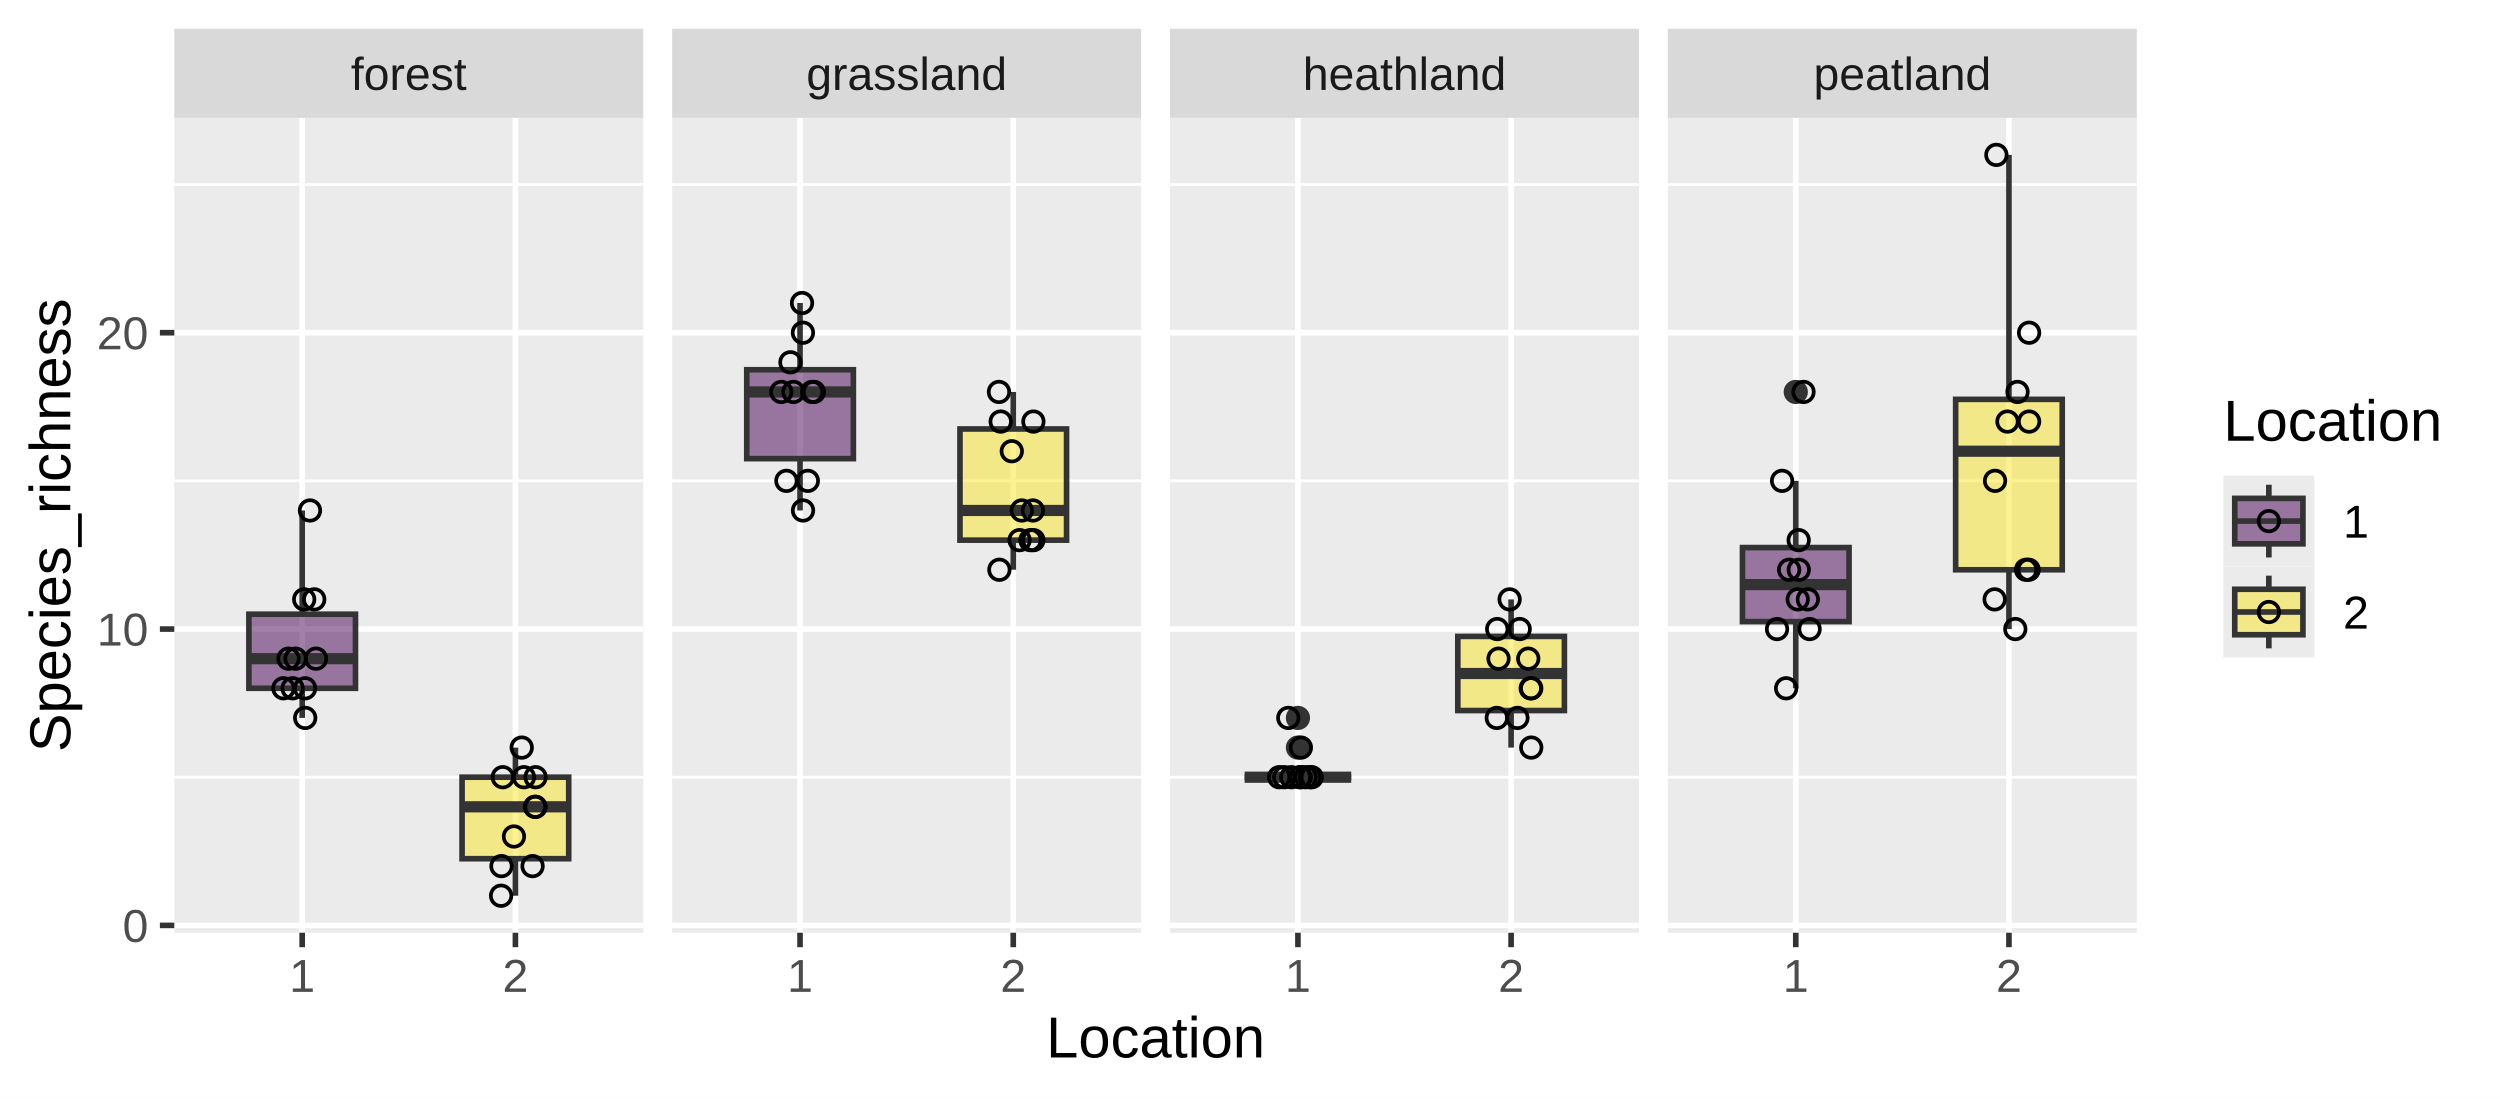
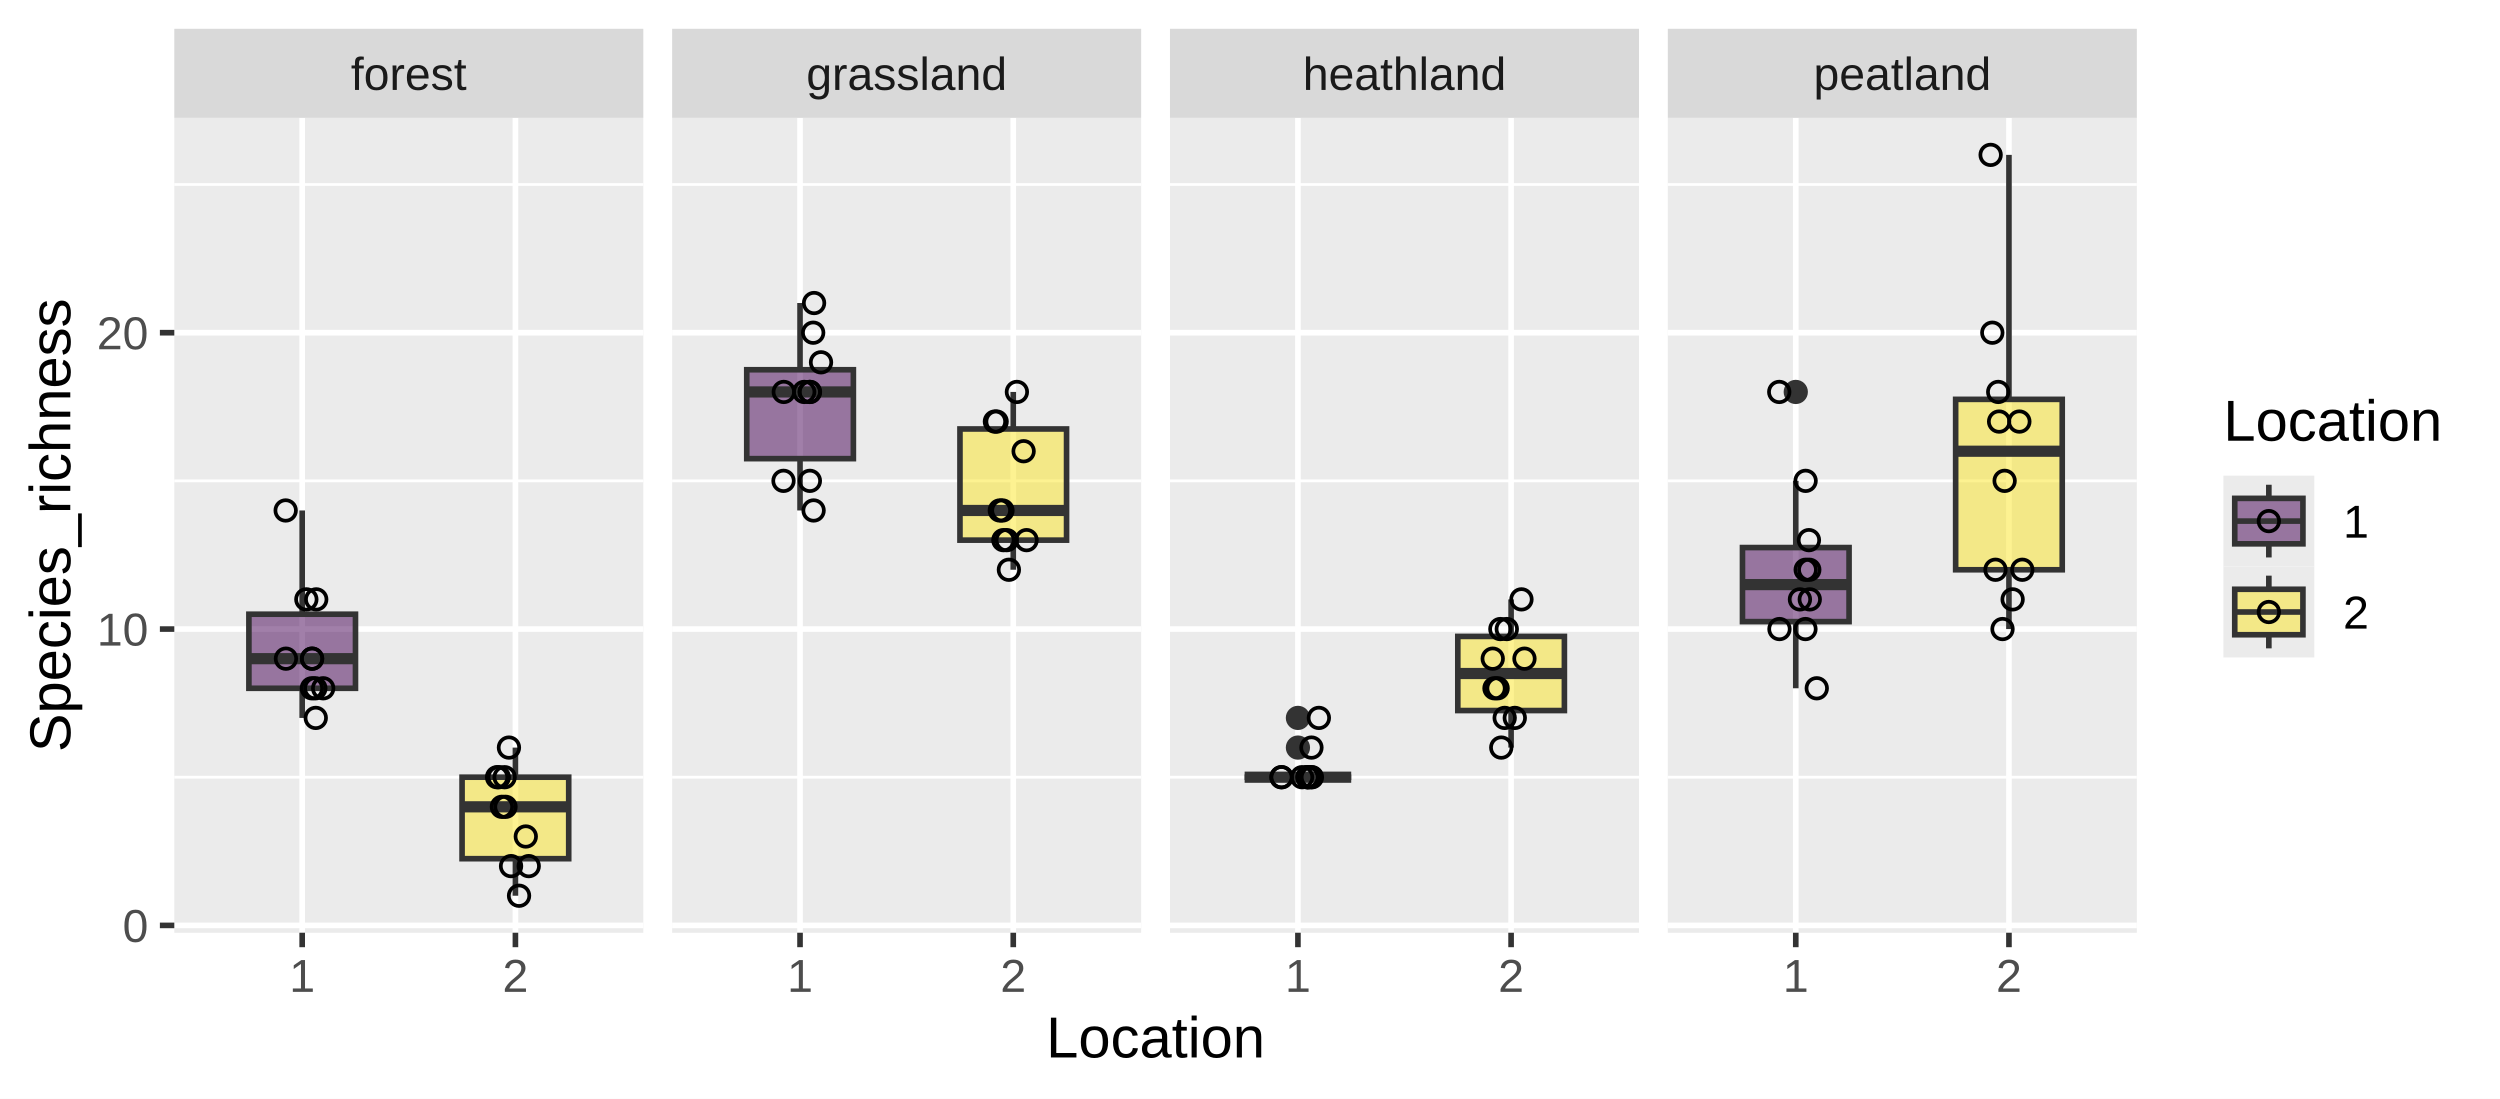
<svg xmlns="http://www.w3.org/2000/svg" width="475.20pt" height="208.80pt" viewBox="0 0 475.20 208.80">
  <g class="svglite">
    <defs>
      <style type="text/css">
    .svglite line, .svglite polyline, .svglite polygon, .svglite path, .svglite rect, .svglite circle {
      fill: none;
      stroke: #000000;
      stroke-linecap: round;
      stroke-linejoin: round;
      stroke-miterlimit: 10.00;
    }
    .svglite text {
      white-space: pre;
    }
    .svglite g.glyphgroup path {
      fill: inherit;
      stroke: none;
    }
  </style>
    </defs>
    <rect width="100%" height="100%" style="stroke: none; fill: #FFFFFF;" />
    <defs>
      <clipPath id="cpMC4wMHw0NzUuMjB8MC4wMHwyMDguODA=">
        <rect x="0.00" y="0.00" width="475.20" height="208.80" />
      </clipPath>
    </defs>
    <g clip-path="url(#cpMC4wMHw0NzUuMjB8MC4wMHwyMDguODA=)">
      <rect x="0" y="0.00" width="475.20" height="208.80" style="stroke-width: 1.07; stroke: #FFFFFF; fill: #FFFFFF;" />
    </g>
    <defs>
      <clipPath id="cpMzMuMTN8MTIyLjI4fDIyLjQwfDE3Ny4zMA==">
        <rect x="33.13" y="22.40" width="89.15" height="154.91" />
      </clipPath>
    </defs>
    <g clip-path="url(#cpMzMuMTN8MTIyLjI4fDIyLjQwfDE3Ny4zMA==)">
      <rect x="33.13" y="22.40" width="89.15" height="154.91" style="stroke-width: 1.07; stroke: none; fill: #EBEBEB;" />
      <polyline points="33.13,147.73 122.28,147.73 " style="stroke-width: 0.53; stroke: #FFFFFF; stroke-linecap: butt;" />
      <polyline points="33.13,91.40 122.28,91.40 " style="stroke-width: 0.53; stroke: #FFFFFF; stroke-linecap: butt;" />
      <polyline points="33.13,35.07 122.28,35.07 " style="stroke-width: 0.53; stroke: #FFFFFF; stroke-linecap: butt;" />
      <polyline points="33.13,175.90 122.28,175.90 " style="stroke-width: 1.07; stroke: #FFFFFF; stroke-linecap: butt;" />
      <polyline points="33.13,119.57 122.28,119.57 " style="stroke-width: 1.07; stroke: #FFFFFF; stroke-linecap: butt;" />
      <polyline points="33.13,63.24 122.28,63.24 " style="stroke-width: 1.07; stroke: #FFFFFF; stroke-linecap: butt;" />
      <polyline points="57.44,177.30 57.44,22.40 " style="stroke-width: 1.07; stroke: #FFFFFF; stroke-linecap: butt;" />
      <polyline points="97.97,177.30 97.97,22.40 " style="stroke-width: 1.07; stroke: #FFFFFF; stroke-linecap: butt;" />
      <line x1="57.44" y1="116.75" x2="57.44" y2="97.03" style="stroke-width: 1.07; stroke: #333333; stroke-linecap: butt;" />
      <line x1="57.44" y1="130.83" x2="57.44" y2="136.46" style="stroke-width: 1.07; stroke: #333333; stroke-linecap: butt;" />
      <polygon points="47.31,116.75 47.31,130.83 67.57,130.83 67.57,116.75 47.31,116.75 " style="stroke-width: 1.07; stroke: #333333; stroke-linecap: butt; stroke-linejoin: miter; fill: #440154; fill-opacity: 0.50;" />
      <line x1="47.31" y1="125.20" x2="67.57" y2="125.20" style="stroke-width: 2.13; stroke: #333333; stroke-linecap: butt; stroke-linejoin: miter;" />
      <line x1="97.97" y1="147.73" x2="97.97" y2="142.10" style="stroke-width: 1.07; stroke: #333333; stroke-linecap: butt;" />
      <line x1="97.97" y1="163.22" x2="97.97" y2="170.26" style="stroke-width: 1.07; stroke: #333333; stroke-linecap: butt;" />
      <polygon points="87.83,147.73 87.83,163.22 108.10,163.22 108.10,147.73 87.83,147.73 " style="stroke-width: 1.07; stroke: #333333; stroke-linecap: butt; stroke-linejoin: miter; fill: #FDE725; fill-opacity: 0.50;" />
      <line x1="87.83" y1="153.36" x2="108.10" y2="153.36" style="stroke-width: 2.13; stroke: #333333; stroke-linecap: butt; stroke-linejoin: miter;" />
-       <circle cx="59.73" cy="113.93" r="1.95" style="stroke-width: 0.71;" />
-       <circle cx="60.07" cy="125.20" r="1.95" style="stroke-width: 0.71;" />
-       <circle cx="57.82" cy="113.93" r="1.95" style="stroke-width: 0.71;" />
-       <circle cx="58.92" cy="97.03" r="1.95" style="stroke-width: 0.71;" />
-       <circle cx="54.84" cy="125.20" r="1.95" style="stroke-width: 0.71;" />
-       <circle cx="55.62" cy="130.83" r="1.95" style="stroke-width: 0.71;" />
-       <circle cx="57.99" cy="130.83" r="1.95" style="stroke-width: 0.71;" />
-       <circle cx="56.18" cy="125.20" r="1.95" style="stroke-width: 0.71;" />
-       <circle cx="58.01" cy="136.46" r="1.95" style="stroke-width: 0.71;" />
-       <circle cx="53.88" cy="130.83" r="1.95" style="stroke-width: 0.71;" />
-       <circle cx="95.57" cy="147.73" r="1.95" style="stroke-width: 0.71;" />
-       <circle cx="99.59" cy="147.73" r="1.95" style="stroke-width: 0.71;" />
-       <circle cx="101.70" cy="153.36" r="1.95" style="stroke-width: 0.71;" />
-       <circle cx="101.80" cy="147.73" r="1.95" style="stroke-width: 0.71;" />
-       <circle cx="95.25" cy="170.26" r="1.95" style="stroke-width: 0.71;" />
-       <circle cx="97.69" cy="159.00" r="1.95" style="stroke-width: 0.71;" />
-       <circle cx="95.32" cy="164.63" r="1.95" style="stroke-width: 0.71;" />
-       <circle cx="101.23" cy="164.63" r="1.95" style="stroke-width: 0.71;" />
-       <circle cx="99.17" cy="142.10" r="1.95" style="stroke-width: 0.71;" />
-       <circle cx="101.79" cy="153.36" r="1.95" style="stroke-width: 0.71;" />
+       <circle cx="58.23" cy="113.93" r="1.95" style="stroke-width: 0.71;" />
+       <circle cx="54.35" cy="125.20" r="1.95" style="stroke-width: 0.71;" />
+       <circle cx="60.11" cy="113.93" r="1.95" style="stroke-width: 0.71;" />
+       <circle cx="54.30" cy="97.03" r="1.95" style="stroke-width: 0.71;" />
+       <circle cx="59.31" cy="125.20" r="1.95" style="stroke-width: 0.71;" />
+       <circle cx="61.43" cy="130.83" r="1.95" style="stroke-width: 0.71;" />
+       <circle cx="59.94" cy="130.83" r="1.95" style="stroke-width: 0.71;" />
+       <circle cx="59.33" cy="125.20" r="1.95" style="stroke-width: 0.71;" />
+       <circle cx="60.02" cy="136.46" r="1.95" style="stroke-width: 0.71;" />
+       <circle cx="59.28" cy="130.83" r="1.95" style="stroke-width: 0.71;" />
+       <circle cx="94.48" cy="147.73" r="1.95" style="stroke-width: 0.71;" />
+       <circle cx="95.92" cy="147.73" r="1.95" style="stroke-width: 0.71;" />
+       <circle cx="95.40" cy="153.36" r="1.95" style="stroke-width: 0.71;" />
+       <circle cx="94.81" cy="147.73" r="1.95" style="stroke-width: 0.71;" />
+       <circle cx="98.66" cy="170.26" r="1.95" style="stroke-width: 0.71;" />
+       <circle cx="99.94" cy="159.00" r="1.95" style="stroke-width: 0.71;" />
+       <circle cx="97.14" cy="164.63" r="1.95" style="stroke-width: 0.71;" />
+       <circle cx="100.50" cy="164.63" r="1.95" style="stroke-width: 0.71;" />
+       <circle cx="96.74" cy="142.10" r="1.95" style="stroke-width: 0.71;" />
+       <circle cx="96.09" cy="153.36" r="1.95" style="stroke-width: 0.71;" />
    </g>
    <g clip-path="url(#cpMC4wMHw0NzUuMjB8MC4wMHwyMDguODA=)">
</g>
    <defs>
      <clipPath id="cpMTI3Ljc2fDIxNi45MXwyMi40MHwxNzcuMzA=">
        <rect x="127.76" y="22.40" width="89.15" height="154.91" />
      </clipPath>
    </defs>
    <g clip-path="url(#cpMTI3Ljc2fDIxNi45MXwyMi40MHwxNzcuMzA=)">
      <rect x="127.76" y="22.40" width="89.15" height="154.91" style="stroke-width: 1.07; stroke: none; fill: #EBEBEB;" />
      <polyline points="127.76,147.73 216.91,147.73 " style="stroke-width: 0.53; stroke: #FFFFFF; stroke-linecap: butt;" />
      <polyline points="127.76,91.40 216.91,91.40 " style="stroke-width: 0.53; stroke: #FFFFFF; stroke-linecap: butt;" />
      <polyline points="127.76,35.07 216.91,35.07 " style="stroke-width: 0.53; stroke: #FFFFFF; stroke-linecap: butt;" />
      <polyline points="127.76,175.90 216.91,175.90 " style="stroke-width: 1.07; stroke: #FFFFFF; stroke-linecap: butt;" />
      <polyline points="127.76,119.57 216.91,119.57 " style="stroke-width: 1.07; stroke: #FFFFFF; stroke-linecap: butt;" />
      <polyline points="127.76,63.24 216.91,63.24 " style="stroke-width: 1.07; stroke: #FFFFFF; stroke-linecap: butt;" />
      <polyline points="152.07,177.30 152.07,22.40 " style="stroke-width: 1.07; stroke: #FFFFFF; stroke-linecap: butt;" />
      <polyline points="192.60,177.30 192.60,22.40 " style="stroke-width: 1.07; stroke: #FFFFFF; stroke-linecap: butt;" />
      <line x1="152.07" y1="70.28" x2="152.07" y2="57.60" style="stroke-width: 1.07; stroke: #333333; stroke-linecap: butt;" />
      <line x1="152.07" y1="87.18" x2="152.07" y2="97.03" style="stroke-width: 1.07; stroke: #333333; stroke-linecap: butt;" />
      <polygon points="141.94,70.28 141.94,87.18 162.21,87.18 162.21,70.28 141.94,70.28 " style="stroke-width: 1.07; stroke: #333333; stroke-linecap: butt; stroke-linejoin: miter; fill: #440154; fill-opacity: 0.50;" />
      <line x1="141.94" y1="74.50" x2="162.21" y2="74.50" style="stroke-width: 2.13; stroke: #333333; stroke-linecap: butt; stroke-linejoin: miter;" />
      <line x1="192.60" y1="81.54" x2="192.60" y2="74.50" style="stroke-width: 1.07; stroke: #333333; stroke-linecap: butt;" />
      <line x1="192.60" y1="102.67" x2="192.60" y2="108.30" style="stroke-width: 1.07; stroke: #333333; stroke-linecap: butt;" />
      <polygon points="182.47,81.54 182.47,102.67 202.73,102.67 202.73,81.54 182.47,81.54 " style="stroke-width: 1.07; stroke: #333333; stroke-linecap: butt; stroke-linejoin: miter; fill: #FDE725; fill-opacity: 0.50;" />
      <line x1="182.47" y1="97.03" x2="202.73" y2="97.03" style="stroke-width: 2.13; stroke: #333333; stroke-linecap: butt; stroke-linejoin: miter;" />
-       <circle cx="154.37" cy="74.50" r="1.95" style="stroke-width: 0.71;" />
-       <circle cx="154.70" cy="74.50" r="1.95" style="stroke-width: 0.71;" />
-       <circle cx="152.45" cy="57.60" r="1.95" style="stroke-width: 0.71;" />
-       <circle cx="153.55" cy="91.40" r="1.95" style="stroke-width: 0.71;" />
-       <circle cx="149.48" cy="91.40" r="1.95" style="stroke-width: 0.71;" />
-       <circle cx="150.25" cy="68.87" r="1.95" style="stroke-width: 0.71;" />
-       <circle cx="152.62" cy="63.24" r="1.95" style="stroke-width: 0.71;" />
-       <circle cx="150.81" cy="74.50" r="1.95" style="stroke-width: 0.71;" />
-       <circle cx="152.64" cy="97.03" r="1.95" style="stroke-width: 0.71;" />
-       <circle cx="148.51" cy="74.50" r="1.95" style="stroke-width: 0.71;" />
-       <circle cx="190.21" cy="80.13" r="1.95" style="stroke-width: 0.71;" />
-       <circle cx="194.22" cy="97.03" r="1.95" style="stroke-width: 0.71;" />
-       <circle cx="196.33" cy="97.03" r="1.95" style="stroke-width: 0.71;" />
-       <circle cx="196.43" cy="80.13" r="1.95" style="stroke-width: 0.71;" />
-       <circle cx="189.88" cy="74.50" r="1.95" style="stroke-width: 0.71;" />
-       <circle cx="192.32" cy="85.77" r="1.95" style="stroke-width: 0.71;" />
-       <circle cx="189.96" cy="108.30" r="1.95" style="stroke-width: 0.71;" />
-       <circle cx="195.86" cy="102.67" r="1.95" style="stroke-width: 0.71;" />
-       <circle cx="193.80" cy="102.67" r="1.95" style="stroke-width: 0.71;" />
-       <circle cx="196.43" cy="102.67" r="1.95" style="stroke-width: 0.71;" />
+       <circle cx="152.86" cy="74.50" r="1.95" style="stroke-width: 0.71;" />
+       <circle cx="148.98" cy="74.50" r="1.95" style="stroke-width: 0.71;" />
+       <circle cx="154.74" cy="57.60" r="1.95" style="stroke-width: 0.71;" />
+       <circle cx="148.93" cy="91.40" r="1.95" style="stroke-width: 0.71;" />
+       <circle cx="153.94" cy="91.40" r="1.95" style="stroke-width: 0.71;" />
+       <circle cx="156.06" cy="68.87" r="1.95" style="stroke-width: 0.71;" />
+       <circle cx="154.57" cy="63.24" r="1.95" style="stroke-width: 0.71;" />
+       <circle cx="153.96" cy="74.50" r="1.95" style="stroke-width: 0.71;" />
+       <circle cx="154.65" cy="97.03" r="1.95" style="stroke-width: 0.71;" />
+       <circle cx="153.91" cy="74.50" r="1.95" style="stroke-width: 0.71;" />
+       <circle cx="189.11" cy="80.13" r="1.95" style="stroke-width: 0.71;" />
+       <circle cx="190.55" cy="97.03" r="1.95" style="stroke-width: 0.71;" />
+       <circle cx="190.04" cy="97.03" r="1.95" style="stroke-width: 0.71;" />
+       <circle cx="189.44" cy="80.13" r="1.95" style="stroke-width: 0.71;" />
+       <circle cx="193.29" cy="74.50" r="1.95" style="stroke-width: 0.71;" />
+       <circle cx="194.57" cy="85.77" r="1.95" style="stroke-width: 0.71;" />
+       <circle cx="191.77" cy="108.30" r="1.95" style="stroke-width: 0.71;" />
+       <circle cx="195.13" cy="102.67" r="1.95" style="stroke-width: 0.71;" />
+       <circle cx="191.37" cy="102.67" r="1.95" style="stroke-width: 0.71;" />
+       <circle cx="190.72" cy="102.67" r="1.95" style="stroke-width: 0.71;" />
    </g>
    <g clip-path="url(#cpMC4wMHw0NzUuMjB8MC4wMHwyMDguODA=)">
</g>
    <defs>
      <clipPath id="cpMjIyLjM5fDMxMS41NXwyMi40MHwxNzcuMzA=">
        <rect x="222.39" y="22.40" width="89.15" height="154.91" />
      </clipPath>
    </defs>
    <g clip-path="url(#cpMjIyLjM5fDMxMS41NXwyMi40MHwxNzcuMzA=)">
      <rect x="222.39" y="22.40" width="89.15" height="154.91" style="stroke-width: 1.07; stroke: none; fill: #EBEBEB;" />
      <polyline points="222.39,147.73 311.55,147.73 " style="stroke-width: 0.53; stroke: #FFFFFF; stroke-linecap: butt;" />
      <polyline points="222.39,91.40 311.55,91.40 " style="stroke-width: 0.53; stroke: #FFFFFF; stroke-linecap: butt;" />
      <polyline points="222.39,35.07 311.55,35.07 " style="stroke-width: 0.53; stroke: #FFFFFF; stroke-linecap: butt;" />
      <polyline points="222.39,175.90 311.55,175.90 " style="stroke-width: 1.07; stroke: #FFFFFF; stroke-linecap: butt;" />
      <polyline points="222.39,119.57 311.55,119.57 " style="stroke-width: 1.07; stroke: #FFFFFF; stroke-linecap: butt;" />
      <polyline points="222.39,63.24 311.55,63.24 " style="stroke-width: 1.07; stroke: #FFFFFF; stroke-linecap: butt;" />
      <polyline points="246.71,177.30 246.71,22.40 " style="stroke-width: 1.07; stroke: #FFFFFF; stroke-linecap: butt;" />
      <polyline points="287.23,177.30 287.23,22.40 " style="stroke-width: 1.07; stroke: #FFFFFF; stroke-linecap: butt;" />
      <circle cx="246.71" cy="136.46" r="1.95" style="stroke-width: 0.71; stroke: #333333; fill: #333333;" />
      <circle cx="246.71" cy="142.10" r="1.95" style="stroke-width: 0.71; stroke: #333333; fill: #333333;" />
      <line x1="246.71" y1="147.73" x2="246.71" y2="147.73" style="stroke-width: 1.07; stroke: #333333; stroke-linecap: butt;" />
      <line x1="246.71" y1="147.73" x2="246.71" y2="147.73" style="stroke-width: 1.07; stroke: #333333; stroke-linecap: butt;" />
      <polygon points="236.58,147.73 236.58,147.73 256.84,147.73 256.84,147.73 236.58,147.73 " style="stroke-width: 1.07; stroke: #333333; stroke-linecap: butt; stroke-linejoin: miter; fill: #440154; fill-opacity: 0.50;" />
      <line x1="236.58" y1="147.73" x2="256.84" y2="147.73" style="stroke-width: 2.13; stroke: #333333; stroke-linecap: butt; stroke-linejoin: miter;" />
      <line x1="287.23" y1="120.97" x2="287.23" y2="113.93" style="stroke-width: 1.07; stroke: #333333; stroke-linecap: butt;" />
      <line x1="287.23" y1="135.06" x2="287.23" y2="142.10" style="stroke-width: 1.07; stroke: #333333; stroke-linecap: butt;" />
      <polygon points="277.10,120.97 277.10,135.06 297.36,135.06 297.36,120.97 277.10,120.97 " style="stroke-width: 1.07; stroke: #333333; stroke-linecap: butt; stroke-linejoin: miter; fill: #FDE725; fill-opacity: 0.50;" />
      <line x1="277.10" y1="128.02" x2="297.36" y2="128.02" style="stroke-width: 2.13; stroke: #333333; stroke-linecap: butt; stroke-linejoin: miter;" />
-       <circle cx="249.00" cy="147.73" r="1.95" style="stroke-width: 0.71;" />
-       <circle cx="249.33" cy="147.73" r="1.95" style="stroke-width: 0.71;" />
-       <circle cx="247.08" cy="147.73" r="1.95" style="stroke-width: 0.71;" />
-       <circle cx="248.18" cy="147.73" r="1.95" style="stroke-width: 0.71;" />
-       <circle cx="244.11" cy="147.73" r="1.95" style="stroke-width: 0.71;" />
-       <circle cx="244.88" cy="136.46" r="1.95" style="stroke-width: 0.71;" />
-       <circle cx="247.25" cy="147.73" r="1.95" style="stroke-width: 0.71;" />
-       <circle cx="245.45" cy="147.73" r="1.95" style="stroke-width: 0.71;" />
-       <circle cx="247.27" cy="142.10" r="1.95" style="stroke-width: 0.71;" />
-       <circle cx="243.15" cy="147.73" r="1.95" style="stroke-width: 0.71;" />
-       <circle cx="284.84" cy="125.20" r="1.95" style="stroke-width: 0.71;" />
-       <circle cx="288.86" cy="119.57" r="1.95" style="stroke-width: 0.71;" />
-       <circle cx="290.96" cy="130.83" r="1.95" style="stroke-width: 0.71;" />
-       <circle cx="291.06" cy="130.83" r="1.95" style="stroke-width: 0.71;" />
-       <circle cx="284.51" cy="136.46" r="1.95" style="stroke-width: 0.71;" />
-       <circle cx="286.95" cy="113.93" r="1.95" style="stroke-width: 0.71;" />
-       <circle cx="284.59" cy="119.57" r="1.95" style="stroke-width: 0.71;" />
-       <circle cx="290.49" cy="125.20" r="1.95" style="stroke-width: 0.71;" />
-       <circle cx="288.43" cy="136.46" r="1.95" style="stroke-width: 0.71;" />
-       <circle cx="291.06" cy="142.10" r="1.95" style="stroke-width: 0.71;" />
+       <circle cx="247.49" cy="147.73" r="1.95" style="stroke-width: 0.71;" />
+       <circle cx="243.61" cy="147.73" r="1.95" style="stroke-width: 0.71;" />
+       <circle cx="249.37" cy="147.73" r="1.95" style="stroke-width: 0.71;" />
+       <circle cx="243.57" cy="147.73" r="1.95" style="stroke-width: 0.71;" />
+       <circle cx="248.58" cy="147.73" r="1.95" style="stroke-width: 0.71;" />
+       <circle cx="250.69" cy="136.46" r="1.95" style="stroke-width: 0.71;" />
+       <circle cx="249.21" cy="147.73" r="1.95" style="stroke-width: 0.71;" />
+       <circle cx="248.59" cy="147.73" r="1.95" style="stroke-width: 0.71;" />
+       <circle cx="249.28" cy="142.10" r="1.95" style="stroke-width: 0.71;" />
+       <circle cx="248.54" cy="147.73" r="1.95" style="stroke-width: 0.71;" />
+       <circle cx="283.74" cy="125.20" r="1.95" style="stroke-width: 0.71;" />
+       <circle cx="285.19" cy="119.57" r="1.95" style="stroke-width: 0.71;" />
+       <circle cx="284.67" cy="130.83" r="1.95" style="stroke-width: 0.71;" />
+       <circle cx="284.07" cy="130.83" r="1.95" style="stroke-width: 0.71;" />
+       <circle cx="287.93" cy="136.46" r="1.95" style="stroke-width: 0.71;" />
+       <circle cx="289.20" cy="113.93" r="1.95" style="stroke-width: 0.71;" />
+       <circle cx="286.41" cy="119.57" r="1.95" style="stroke-width: 0.71;" />
+       <circle cx="289.77" cy="125.20" r="1.95" style="stroke-width: 0.71;" />
+       <circle cx="286.01" cy="136.46" r="1.95" style="stroke-width: 0.71;" />
+       <circle cx="285.36" cy="142.10" r="1.95" style="stroke-width: 0.71;" />
    </g>
    <g clip-path="url(#cpMC4wMHw0NzUuMjB8MC4wMHwyMDguODA=)">
</g>
    <defs>
      <clipPath id="cpMzE3LjAyfDQwNi4xOHwyMi40MHwxNzcuMzA=">
        <rect x="317.02" y="22.40" width="89.15" height="154.91" />
      </clipPath>
    </defs>
    <g clip-path="url(#cpMzE3LjAyfDQwNi4xOHwyMi40MHwxNzcuMzA=)">
      <rect x="317.02" y="22.40" width="89.15" height="154.91" style="stroke-width: 1.07; stroke: none; fill: #EBEBEB;" />
      <polyline points="317.02,147.73 406.18,147.73 " style="stroke-width: 0.53; stroke: #FFFFFF; stroke-linecap: butt;" />
      <polyline points="317.02,91.40 406.18,91.40 " style="stroke-width: 0.53; stroke: #FFFFFF; stroke-linecap: butt;" />
      <polyline points="317.02,35.07 406.18,35.07 " style="stroke-width: 0.53; stroke: #FFFFFF; stroke-linecap: butt;" />
      <polyline points="317.02,175.90 406.18,175.90 " style="stroke-width: 1.07; stroke: #FFFFFF; stroke-linecap: butt;" />
      <polyline points="317.02,119.57 406.18,119.57 " style="stroke-width: 1.07; stroke: #FFFFFF; stroke-linecap: butt;" />
      <polyline points="317.02,63.24 406.18,63.24 " style="stroke-width: 1.07; stroke: #FFFFFF; stroke-linecap: butt;" />
      <polyline points="341.34,177.30 341.34,22.40 " style="stroke-width: 1.07; stroke: #FFFFFF; stroke-linecap: butt;" />
      <polyline points="381.86,177.30 381.86,22.40 " style="stroke-width: 1.07; stroke: #FFFFFF; stroke-linecap: butt;" />
      <circle cx="341.34" cy="74.50" r="1.95" style="stroke-width: 0.71; stroke: #333333; fill: #333333;" />
      <line x1="341.34" y1="104.08" x2="341.34" y2="91.40" style="stroke-width: 1.07; stroke: #333333; stroke-linecap: butt;" />
      <line x1="341.34" y1="118.16" x2="341.34" y2="130.83" style="stroke-width: 1.07; stroke: #333333; stroke-linecap: butt;" />
      <polygon points="331.21,104.08 331.21,118.16 351.47,118.16 351.47,104.08 331.21,104.08 " style="stroke-width: 1.07; stroke: #333333; stroke-linecap: butt; stroke-linejoin: miter; fill: #440154; fill-opacity: 0.50;" />
      <line x1="331.21" y1="111.12" x2="351.47" y2="111.12" style="stroke-width: 2.13; stroke: #333333; stroke-linecap: butt; stroke-linejoin: miter;" />
      <line x1="381.86" y1="75.91" x2="381.86" y2="29.44" style="stroke-width: 1.07; stroke: #333333; stroke-linecap: butt;" />
      <line x1="381.86" y1="108.30" x2="381.86" y2="119.57" style="stroke-width: 1.07; stroke: #333333; stroke-linecap: butt;" />
      <polygon points="371.73,75.91 371.73,108.30 391.99,108.30 391.99,75.91 371.73,75.91 " style="stroke-width: 1.07; stroke: #333333; stroke-linecap: butt; stroke-linejoin: miter; fill: #FDE725; fill-opacity: 0.50;" />
      <line x1="371.73" y1="85.77" x2="391.99" y2="85.77" style="stroke-width: 2.13; stroke: #333333; stroke-linecap: butt; stroke-linejoin: miter;" />
-       <circle cx="343.63" cy="113.93" r="1.95" style="stroke-width: 0.71;" />
-       <circle cx="343.97" cy="119.57" r="1.95" style="stroke-width: 0.71;" />
-       <circle cx="341.71" cy="113.93" r="1.95" style="stroke-width: 0.71;" />
-       <circle cx="342.81" cy="74.50" r="1.95" style="stroke-width: 0.71;" />
-       <circle cx="338.74" cy="91.40" r="1.95" style="stroke-width: 0.71;" />
-       <circle cx="339.51" cy="130.83" r="1.95" style="stroke-width: 0.71;" />
-       <circle cx="341.89" cy="102.67" r="1.95" style="stroke-width: 0.71;" />
-       <circle cx="340.08" cy="108.30" r="1.95" style="stroke-width: 0.71;" />
-       <circle cx="341.91" cy="108.30" r="1.95" style="stroke-width: 0.71;" />
-       <circle cx="337.78" cy="119.57" r="1.95" style="stroke-width: 0.71;" />
-       <circle cx="379.47" cy="29.44" r="1.95" style="stroke-width: 0.71;" />
-       <circle cx="383.49" cy="74.50" r="1.95" style="stroke-width: 0.71;" />
-       <circle cx="385.60" cy="108.30" r="1.95" style="stroke-width: 0.71;" />
-       <circle cx="385.69" cy="63.24" r="1.95" style="stroke-width: 0.71;" />
-       <circle cx="379.14" cy="113.93" r="1.95" style="stroke-width: 0.71;" />
-       <circle cx="381.58" cy="80.13" r="1.95" style="stroke-width: 0.71;" />
-       <circle cx="379.22" cy="91.40" r="1.95" style="stroke-width: 0.71;" />
-       <circle cx="385.12" cy="108.30" r="1.95" style="stroke-width: 0.71;" />
-       <circle cx="383.07" cy="119.57" r="1.95" style="stroke-width: 0.71;" />
-       <circle cx="385.69" cy="80.13" r="1.95" style="stroke-width: 0.71;" />
+       <circle cx="342.13" cy="113.93" r="1.95" style="stroke-width: 0.71;" />
+       <circle cx="338.24" cy="119.57" r="1.95" style="stroke-width: 0.71;" />
+       <circle cx="344.00" cy="113.93" r="1.95" style="stroke-width: 0.71;" />
+       <circle cx="338.20" cy="74.50" r="1.95" style="stroke-width: 0.71;" />
+       <circle cx="343.21" cy="91.40" r="1.95" style="stroke-width: 0.71;" />
+       <circle cx="345.33" cy="130.83" r="1.95" style="stroke-width: 0.71;" />
+       <circle cx="343.84" cy="102.67" r="1.95" style="stroke-width: 0.71;" />
+       <circle cx="343.22" cy="108.30" r="1.95" style="stroke-width: 0.71;" />
+       <circle cx="343.91" cy="108.30" r="1.95" style="stroke-width: 0.71;" />
+       <circle cx="343.18" cy="119.57" r="1.95" style="stroke-width: 0.71;" />
+       <circle cx="378.38" cy="29.44" r="1.95" style="stroke-width: 0.71;" />
+       <circle cx="379.82" cy="74.50" r="1.95" style="stroke-width: 0.71;" />
+       <circle cx="379.30" cy="108.30" r="1.95" style="stroke-width: 0.71;" />
+       <circle cx="378.70" cy="63.24" r="1.95" style="stroke-width: 0.71;" />
+       <circle cx="382.56" cy="113.93" r="1.95" style="stroke-width: 0.71;" />
+       <circle cx="383.84" cy="80.13" r="1.95" style="stroke-width: 0.71;" />
+       <circle cx="381.04" cy="91.40" r="1.95" style="stroke-width: 0.71;" />
+       <circle cx="384.40" cy="108.30" r="1.95" style="stroke-width: 0.71;" />
+       <circle cx="380.64" cy="119.57" r="1.95" style="stroke-width: 0.71;" />
+       <circle cx="379.99" cy="80.13" r="1.95" style="stroke-width: 0.71;" />
    </g>
    <g clip-path="url(#cpMC4wMHw0NzUuMjB8MC4wMHwyMDguODA=)">
</g>
    <defs>
      <clipPath id="cpMzMuMTN8MTIyLjI4fDUuNDh8MjIuNDA=">
        <rect x="33.13" y="5.48" width="89.15" height="16.92" />
      </clipPath>
    </defs>
    <g clip-path="url(#cpMzMuMTN8MTIyLjI4fDUuNDh8MjIuNDA=)">
      <rect x="33.13" y="5.48" width="89.15" height="16.92" style="stroke-width: 1.07; stroke: none; fill: #D9D9D9;" />
      <text x="77.70" y="17.09" text-anchor="middle" style="font-size: 8.80px;fill: #1A1A1A; font-family: &quot;Arial&quot;;" textLength="21.98px" lengthAdjust="spacingAndGlyphs">forest</text>
    </g>
    <g clip-path="url(#cpMC4wMHw0NzUuMjB8MC4wMHwyMDguODA=)">
</g>
    <defs>
      <clipPath id="cpMTI3Ljc2fDIxNi45MXw1LjQ4fDIyLjQw">
        <rect x="127.76" y="5.48" width="89.15" height="16.92" />
      </clipPath>
    </defs>
    <g clip-path="url(#cpMTI3Ljc2fDIxNi45MXw1LjQ4fDIyLjQw)">
      <rect x="127.76" y="5.48" width="89.15" height="16.92" style="stroke-width: 1.07; stroke: none; fill: #D9D9D9;" />
      <text x="172.34" y="17.09" text-anchor="middle" style="font-size: 8.80px;fill: #1A1A1A; font-family: &quot;Arial&quot;;" textLength="38.14px" lengthAdjust="spacingAndGlyphs">grassland</text>
    </g>
    <g clip-path="url(#cpMC4wMHw0NzUuMjB8MC4wMHwyMDguODA=)">
</g>
    <defs>
      <clipPath id="cpMjIyLjM5fDMxMS41NXw1LjQ4fDIyLjQw">
        <rect x="222.39" y="5.48" width="89.15" height="16.92" />
      </clipPath>
    </defs>
    <g clip-path="url(#cpMjIyLjM5fDMxMS41NXw1LjQ4fDIyLjQw)">
      <rect x="222.39" y="5.48" width="89.15" height="16.92" style="stroke-width: 1.07; stroke: none; fill: #D9D9D9;" />
      <text x="266.97" y="17.09" text-anchor="middle" style="font-size: 8.80px;fill: #1A1A1A; font-family: &quot;Arial&quot;;" textLength="38.62px" lengthAdjust="spacingAndGlyphs">heathland</text>
    </g>
    <g clip-path="url(#cpMC4wMHw0NzUuMjB8MC4wMHwyMDguODA=)">
</g>
    <defs>
      <clipPath id="cpMzE3LjAyfDQwNi4xOHw1LjQ4fDIyLjQw">
        <rect x="317.02" y="5.48" width="89.15" height="16.92" />
      </clipPath>
    </defs>
    <g clip-path="url(#cpMzE3LjAyfDQwNi4xOHw1LjQ4fDIyLjQw)">
      <rect x="317.02" y="5.48" width="89.15" height="16.92" style="stroke-width: 1.07; stroke: none; fill: #D9D9D9;" />
      <text x="361.60" y="17.09" text-anchor="middle" style="font-size: 8.80px;fill: #1A1A1A; font-family: &quot;Arial&quot;;" textLength="33.73px" lengthAdjust="spacingAndGlyphs">peatland</text>
    </g>
    <g clip-path="url(#cpMC4wMHw0NzUuMjB8MC4wMHwyMDguODA=)">
      <polyline points="57.44,180.04 57.44,177.30 " style="stroke-width: 1.07; stroke: #333333; stroke-linecap: butt;" />
      <polyline points="97.97,180.04 97.97,177.30 " style="stroke-width: 1.07; stroke: #333333; stroke-linecap: butt;" />
      <text x="57.44" y="188.54" text-anchor="middle" style="font-size: 8.80px;fill: #4D4D4D; font-family: &quot;Arial&quot;;" textLength="4.89px" lengthAdjust="spacingAndGlyphs">1</text>
      <text x="97.97" y="188.54" text-anchor="middle" style="font-size: 8.80px;fill: #4D4D4D; font-family: &quot;Arial&quot;;" textLength="4.89px" lengthAdjust="spacingAndGlyphs">2</text>
      <polyline points="152.07,180.04 152.07,177.30 " style="stroke-width: 1.07; stroke: #333333; stroke-linecap: butt;" />
      <polyline points="192.60,180.04 192.60,177.30 " style="stroke-width: 1.07; stroke: #333333; stroke-linecap: butt;" />
      <text x="152.07" y="188.54" text-anchor="middle" style="font-size: 8.80px;fill: #4D4D4D; font-family: &quot;Arial&quot;;" textLength="4.89px" lengthAdjust="spacingAndGlyphs">1</text>
      <text x="192.60" y="188.54" text-anchor="middle" style="font-size: 8.80px;fill: #4D4D4D; font-family: &quot;Arial&quot;;" textLength="4.89px" lengthAdjust="spacingAndGlyphs">2</text>
      <polyline points="246.71,180.04 246.71,177.30 " style="stroke-width: 1.07; stroke: #333333; stroke-linecap: butt;" />
      <polyline points="287.23,180.04 287.23,177.30 " style="stroke-width: 1.07; stroke: #333333; stroke-linecap: butt;" />
      <text x="246.71" y="188.54" text-anchor="middle" style="font-size: 8.80px;fill: #4D4D4D; font-family: &quot;Arial&quot;;" textLength="4.89px" lengthAdjust="spacingAndGlyphs">1</text>
      <text x="287.23" y="188.54" text-anchor="middle" style="font-size: 8.80px;fill: #4D4D4D; font-family: &quot;Arial&quot;;" textLength="4.89px" lengthAdjust="spacingAndGlyphs">2</text>
      <polyline points="341.34,180.04 341.34,177.30 " style="stroke-width: 1.07; stroke: #333333; stroke-linecap: butt;" />
      <polyline points="381.86,180.04 381.86,177.30 " style="stroke-width: 1.07; stroke: #333333; stroke-linecap: butt;" />
      <text x="341.34" y="188.54" text-anchor="middle" style="font-size: 8.80px;fill: #4D4D4D; font-family: &quot;Arial&quot;;" textLength="4.89px" lengthAdjust="spacingAndGlyphs">1</text>
      <text x="381.86" y="188.54" text-anchor="middle" style="font-size: 8.80px;fill: #4D4D4D; font-family: &quot;Arial&quot;;" textLength="4.89px" lengthAdjust="spacingAndGlyphs">2</text>
      <text x="28.20" y="179.05" text-anchor="end" style="font-size: 8.80px;fill: #4D4D4D; font-family: &quot;Arial&quot;;" textLength="4.89px" lengthAdjust="spacingAndGlyphs">0</text>
      <text x="28.20" y="122.72" text-anchor="end" style="font-size: 8.80px;fill: #4D4D4D; font-family: &quot;Arial&quot;;" textLength="9.78px" lengthAdjust="spacingAndGlyphs">10</text>
      <text x="28.20" y="66.39" text-anchor="end" style="font-size: 8.80px;fill: #4D4D4D; font-family: &quot;Arial&quot;;" textLength="9.78px" lengthAdjust="spacingAndGlyphs">20</text>
      <polyline points="30.39,175.90 33.13,175.90 " style="stroke-width: 1.07; stroke: #333333; stroke-linecap: butt;" />
      <polyline points="30.39,119.57 33.13,119.57 " style="stroke-width: 1.07; stroke: #333333; stroke-linecap: butt;" />
      <polyline points="30.39,63.24 33.13,63.24 " style="stroke-width: 1.07; stroke: #333333; stroke-linecap: butt;" />
      <text x="219.65" y="201.00" text-anchor="middle" style="font-size: 11.00px; font-family: &quot;Arial&quot;;" textLength="41.62px" lengthAdjust="spacingAndGlyphs">Location</text>
      <text transform="translate(13.36,99.85) rotate(-90)" text-anchor="middle" style="font-size: 11.00px; font-family: &quot;Arial&quot;;" textLength="86.25px" lengthAdjust="spacingAndGlyphs">Species_richness</text>
      <rect x="417.14" y="69.25" width="52.58" height="61.19" style="stroke-width: 1.07; stroke: none; fill: #FFFFFF;" />
      <text x="422.62" y="83.77" style="font-size: 11.00px; font-family: &quot;Arial&quot;;" textLength="41.62px" lengthAdjust="spacingAndGlyphs">Location</text>
      <rect x="422.62" y="90.41" width="17.28" height="17.28" style="stroke-width: 1.07; stroke: none; fill: #EBEBEB;" />
      <polyline points="431.26,105.96 431.26,103.37 " style="stroke-width: 1.07; stroke: #333333; stroke-linecap: butt; stroke-linejoin: miter;" />
      <polyline points="431.26,94.73 431.26,92.14 " style="stroke-width: 1.07; stroke: #333333; stroke-linecap: butt; stroke-linejoin: miter;" />
      <rect x="424.78" y="94.73" width="12.96" height="8.64" style="stroke-width: 1.07; stroke: #333333; stroke-linecap: butt; stroke-linejoin: miter; fill: #440154; fill-opacity: 0.50;" />
      <polyline points="424.78,99.05 437.74,99.05 " style="stroke-width: 1.07; stroke: #333333; stroke-linecap: butt; stroke-linejoin: miter;" />
      <polyline points="431.26,105.96 431.26,105.96 " style="stroke-width: 1.07; stroke: #333333; stroke-linecap: butt; stroke-linejoin: miter;" />
      <polyline points="431.26,92.14 431.26,92.14 " style="stroke-width: 1.07; stroke: #333333; stroke-linecap: butt; stroke-linejoin: miter;" />
      <circle cx="431.26" cy="99.05" r="1.95" style="stroke-width: 0.71;" />
      <rect x="422.62" y="107.69" width="17.28" height="17.28" style="stroke-width: 1.07; stroke: none; fill: #EBEBEB;" />
      <polyline points="431.26,123.24 431.26,120.65 " style="stroke-width: 1.07; stroke: #333333; stroke-linecap: butt; stroke-linejoin: miter;" />
      <polyline points="431.26,112.01 431.26,109.42 " style="stroke-width: 1.07; stroke: #333333; stroke-linecap: butt; stroke-linejoin: miter;" />
      <rect x="424.78" y="112.01" width="12.96" height="8.64" style="stroke-width: 1.07; stroke: #333333; stroke-linecap: butt; stroke-linejoin: miter; fill: #FDE725; fill-opacity: 0.50;" />
      <polyline points="424.78,116.33 437.74,116.33 " style="stroke-width: 1.07; stroke: #333333; stroke-linecap: butt; stroke-linejoin: miter;" />
      <polyline points="431.26,123.24 431.26,123.24 " style="stroke-width: 1.07; stroke: #333333; stroke-linecap: butt; stroke-linejoin: miter;" />
      <polyline points="431.26,109.42 431.26,109.42 " style="stroke-width: 1.07; stroke: #333333; stroke-linecap: butt; stroke-linejoin: miter;" />
      <circle cx="431.26" cy="116.33" r="1.95" style="stroke-width: 0.71;" />
      <text x="445.38" y="102.20" style="font-size: 8.80px; font-family: &quot;Arial&quot;;" textLength="4.89px" lengthAdjust="spacingAndGlyphs">1</text>
      <text x="445.38" y="119.48" style="font-size: 8.80px; font-family: &quot;Arial&quot;;" textLength="4.89px" lengthAdjust="spacingAndGlyphs">2</text>
    </g>
  </g>
</svg>
